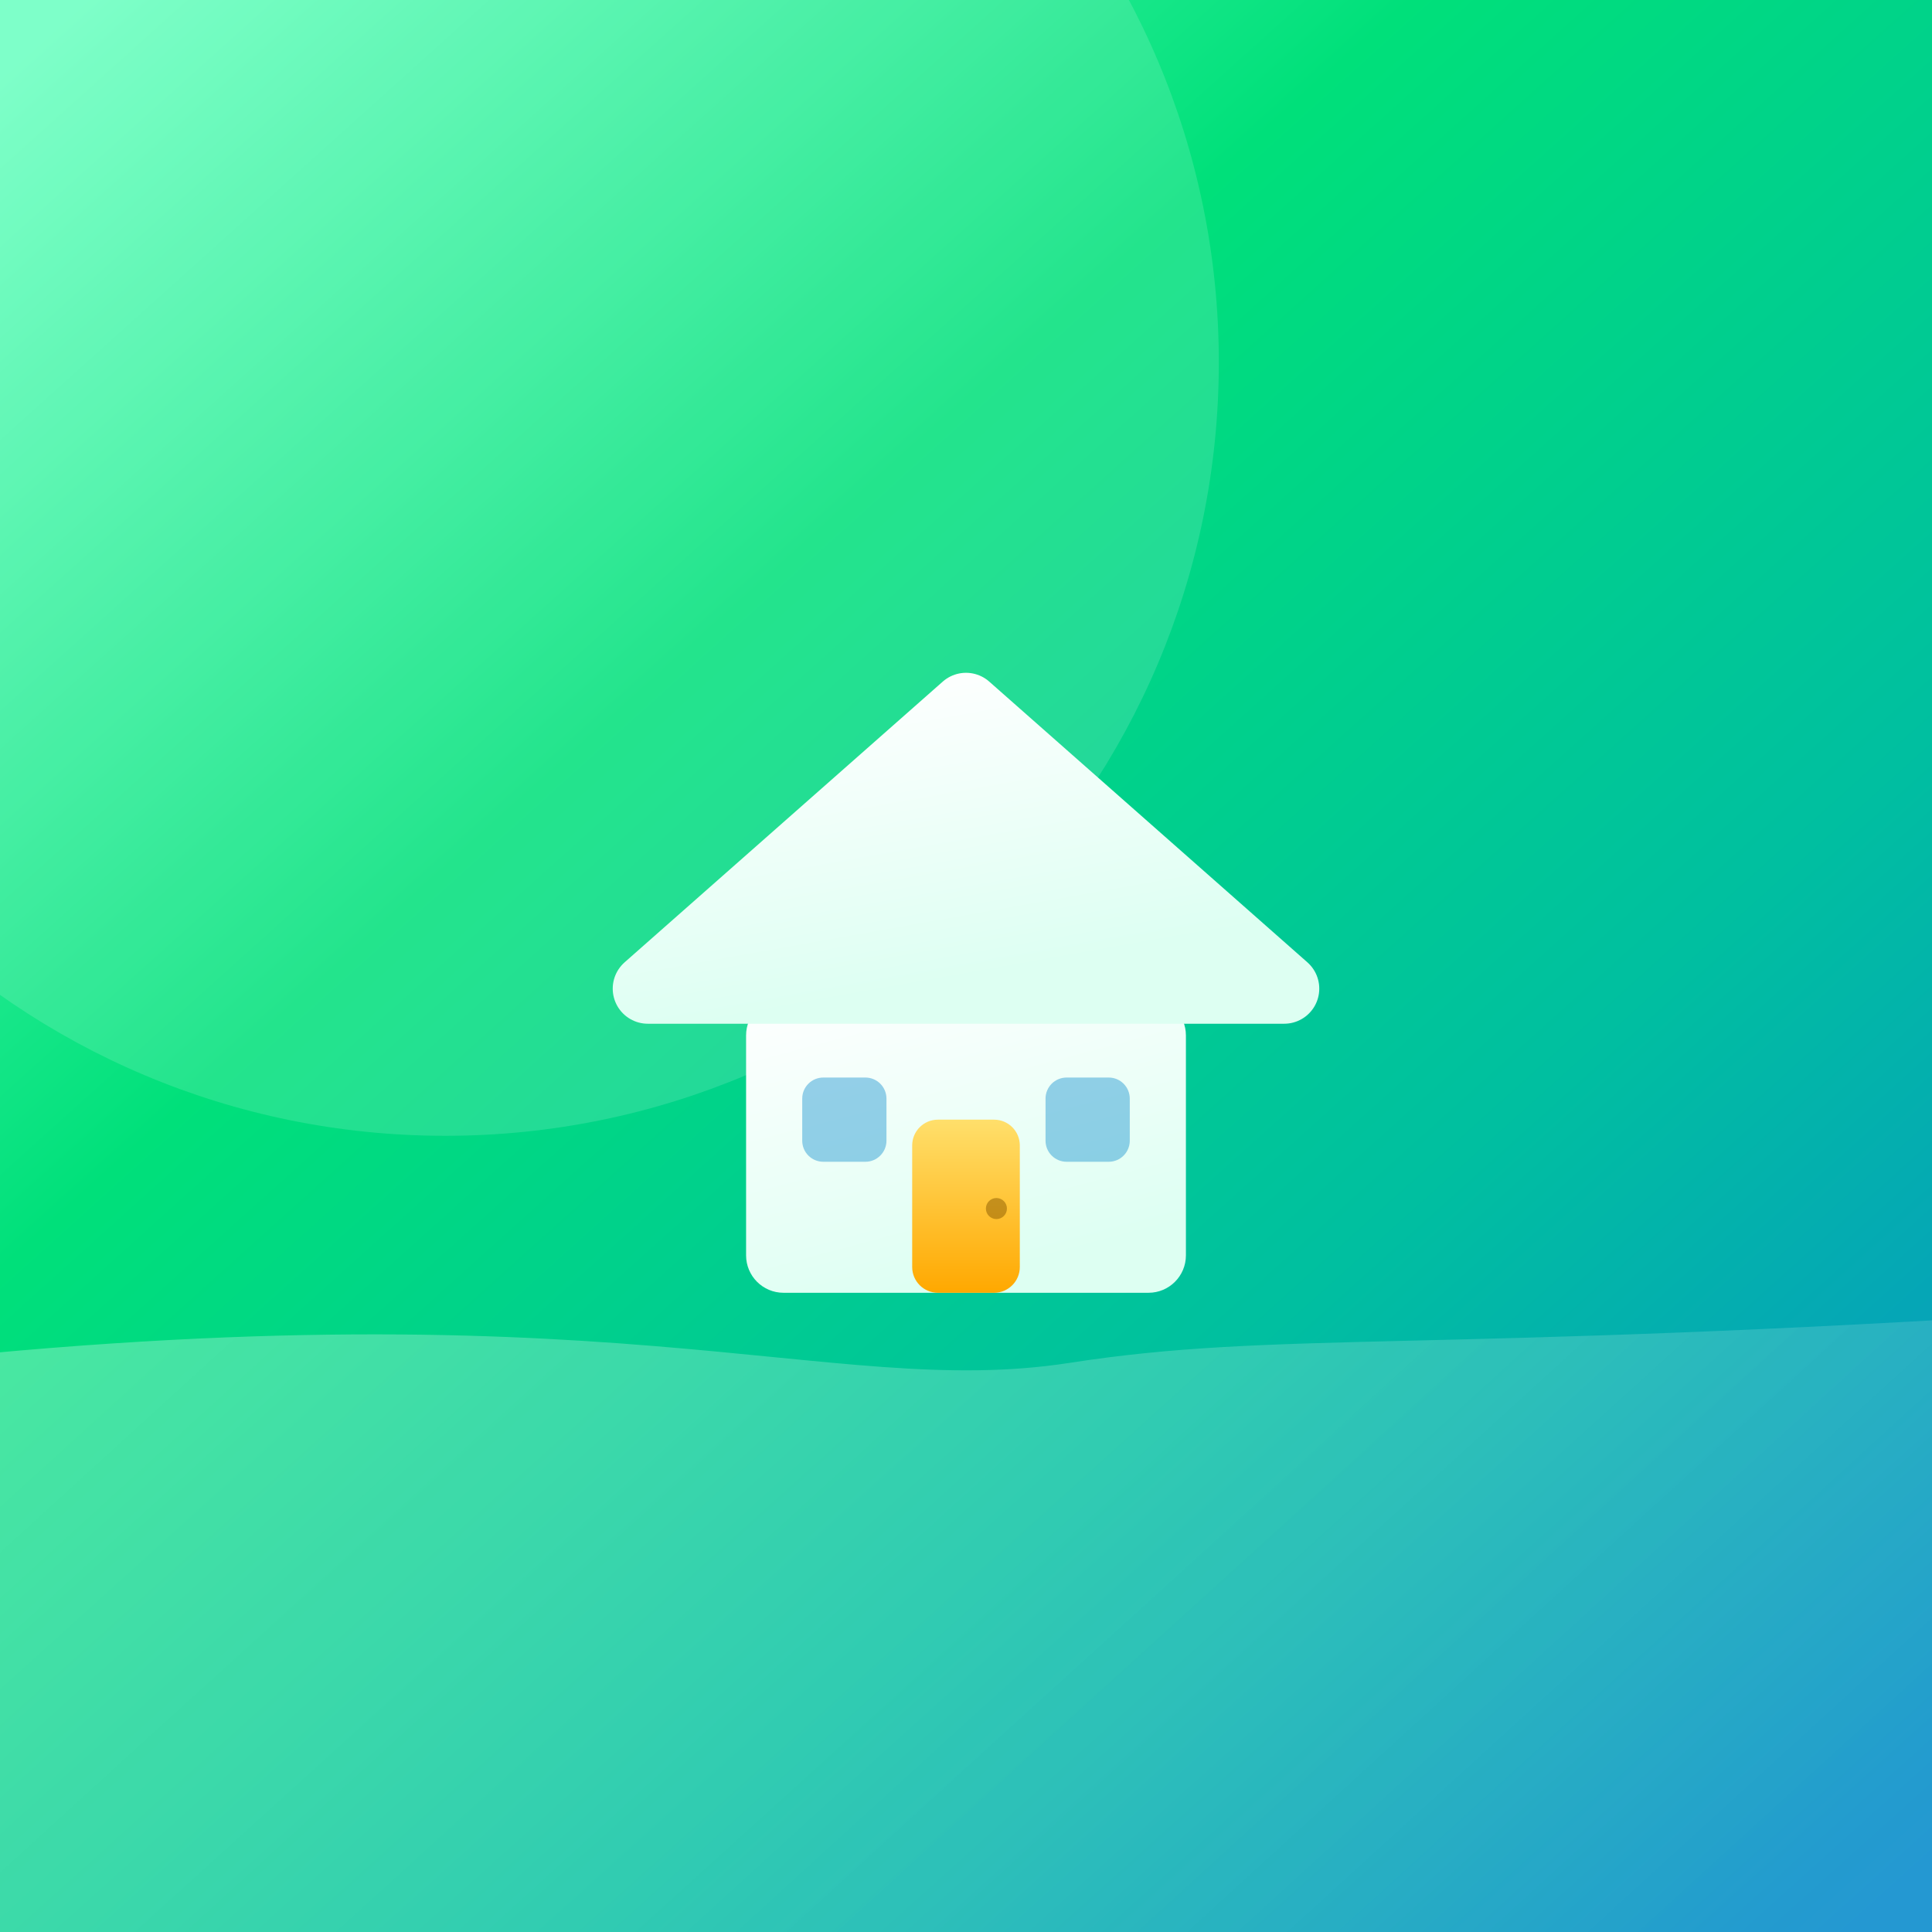
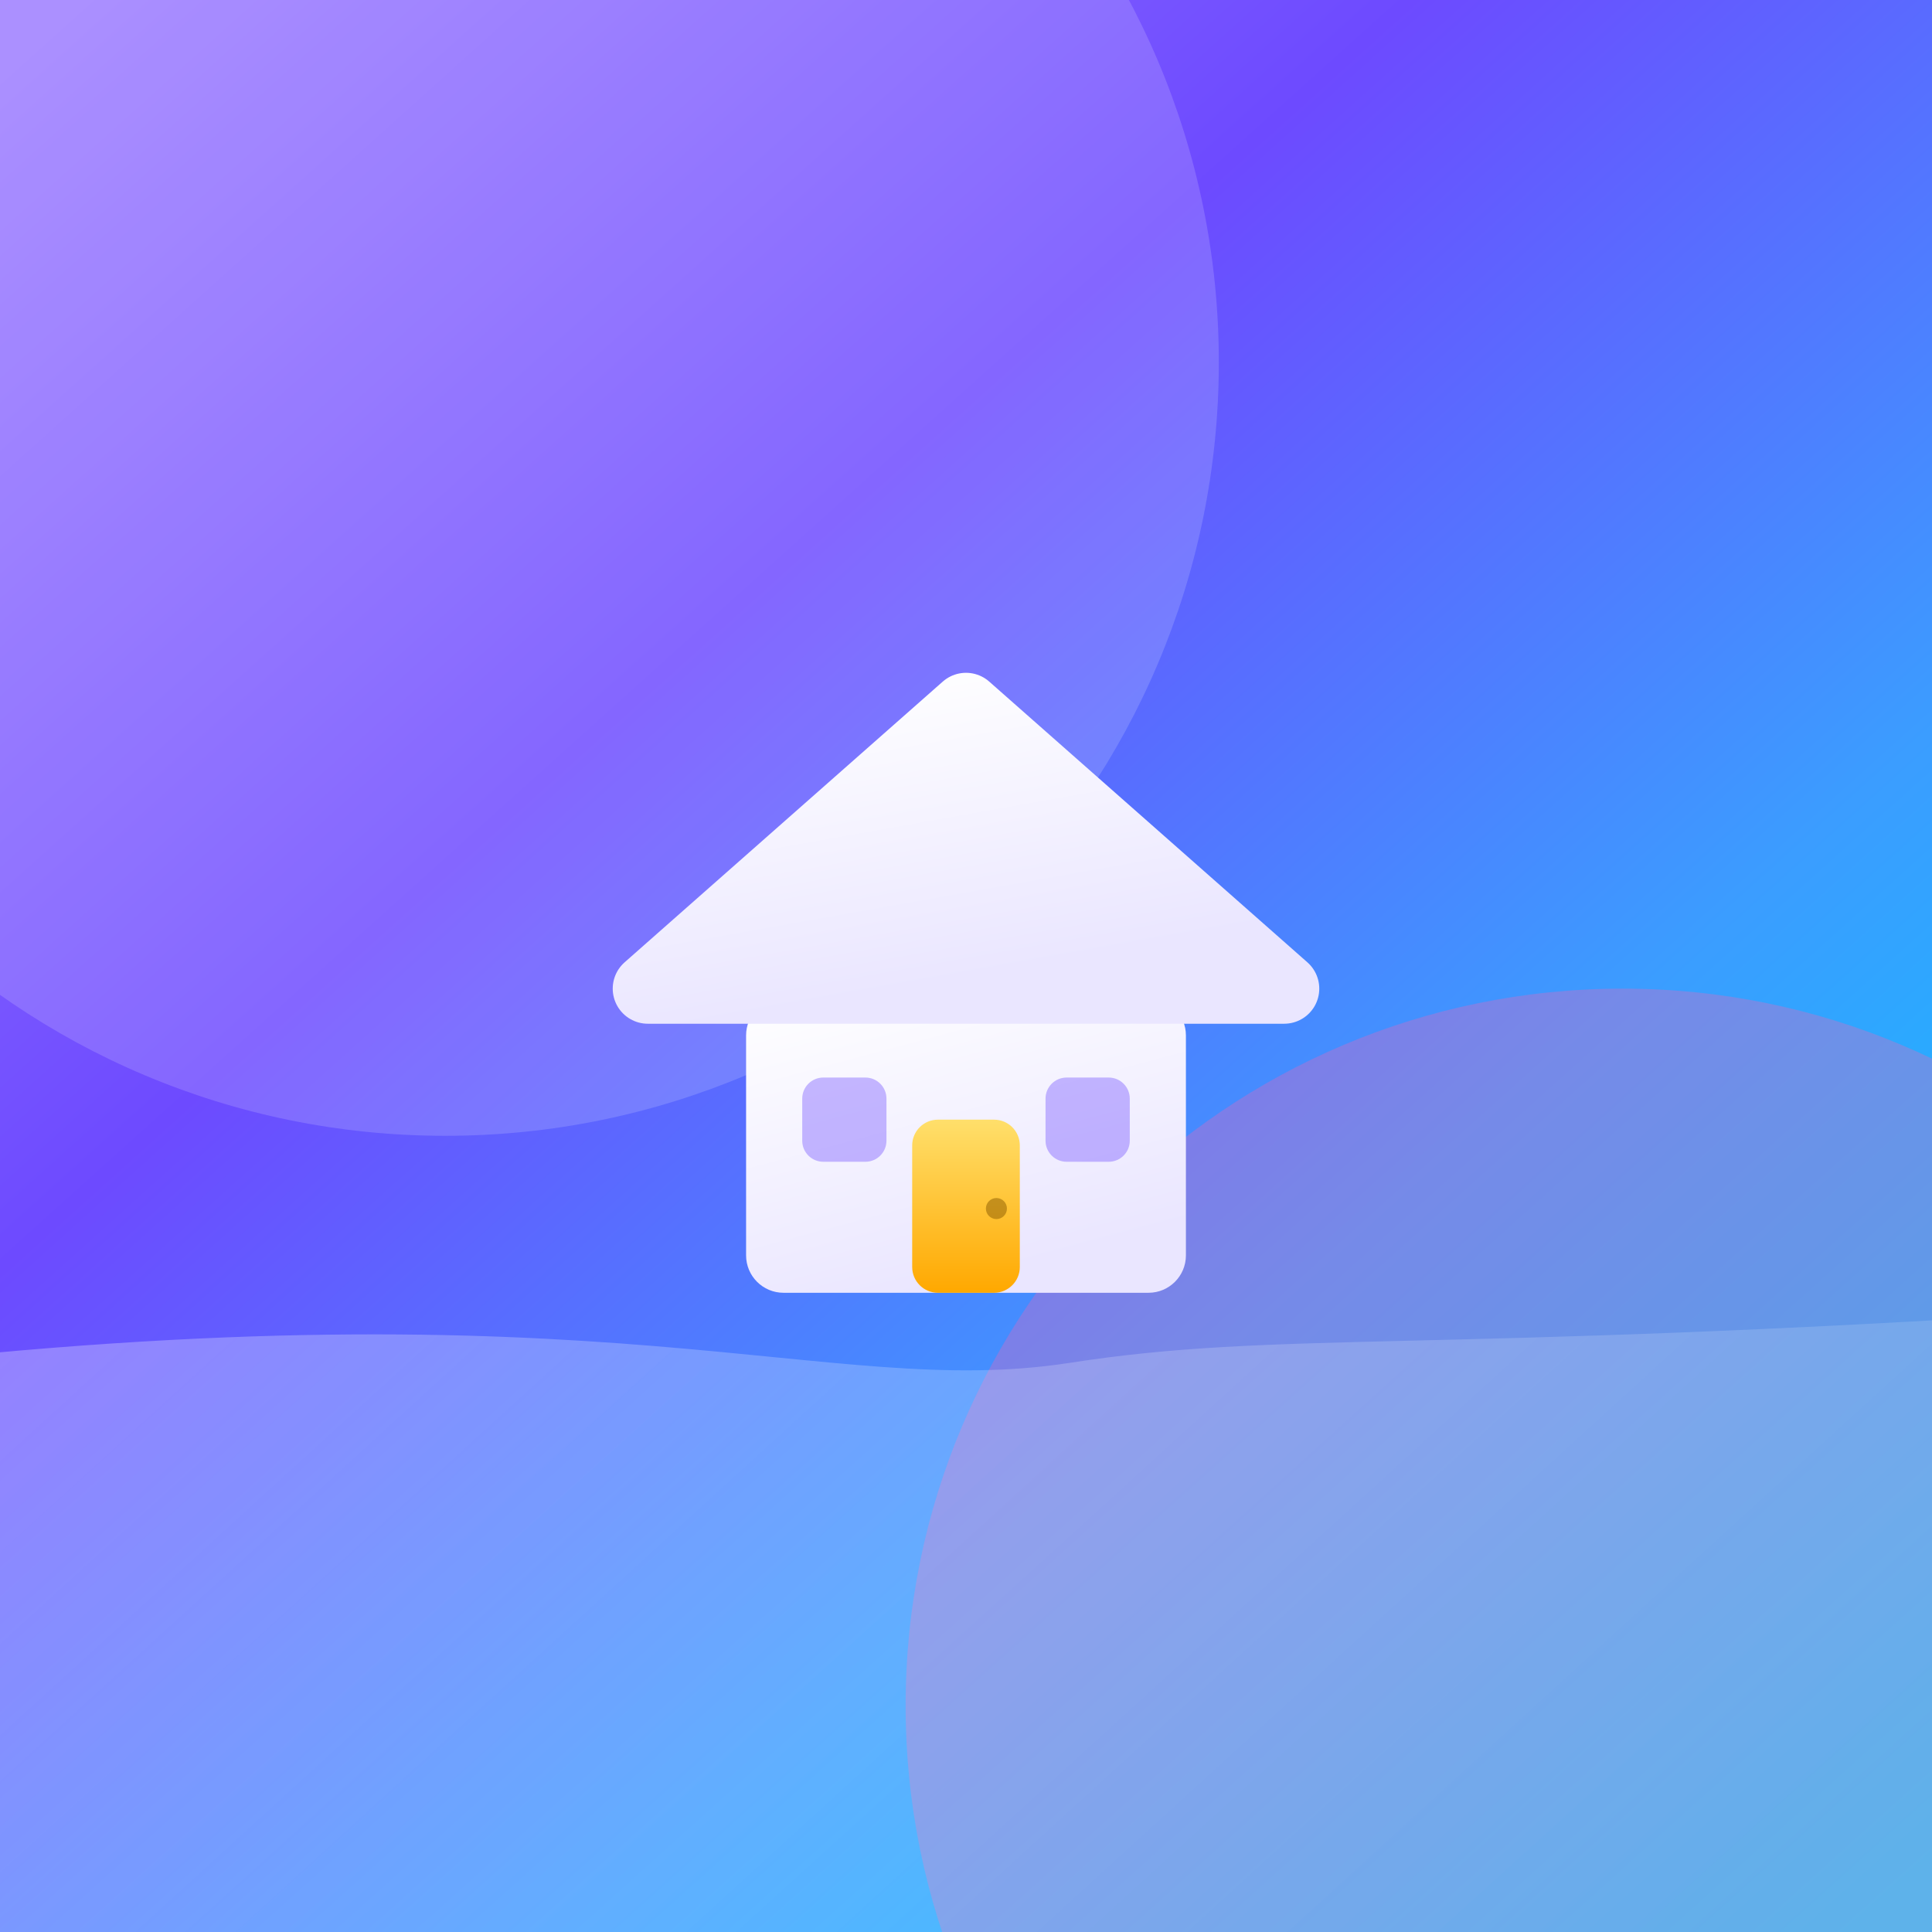
<svg xmlns="http://www.w3.org/2000/svg" viewBox="0 0 512 512" width="512" height="512" role="img" aria-label="4TURA Home">
  <defs>
    <linearGradient id="tile" x1="0.05" y1="0" x2="0.95" y2="1">
-       <stop offset="0%" stop-color="#6affc0" />
-       <stop offset="34%" stop-color="#00e07a" />
-       <stop offset="68%" stop-color="#00bfa0" />
-       <stop offset="100%" stop-color="#0b8ccd" />
+       <stop offset="0%" stop-color="#9b7bff" />
+       <stop offset="34%" stop-color="#6d4aff" />
+       <stop offset="68%" stop-color="#3b9dff" />
+       <stop offset="100%" stop-color="#00c9ff" />
    </linearGradient>
    <linearGradient id="wall" x1="0" y1="0" x2="0.4" y2="1">
      <stop offset="0%" stop-color="#ffffff" />
-       <stop offset="100%" stop-color="#ddfff2" />
+       <stop offset="100%" stop-color="#eae6ff" />
    </linearGradient>
    <linearGradient id="door" x1="0" y1="0" x2="0" y2="1">
      <stop offset="0%" stop-color="#ffdf6b" />
      <stop offset="100%" stop-color="#ffa800" />
    </linearGradient>
    <linearGradient id="hill" x1="0" y1="0" x2="1" y2="0.4">
      <stop offset="0%" stop-color="#ffffff" stop-opacity="0.30" />
      <stop offset="100%" stop-color="#ffffff" stop-opacity="0.10" />
    </linearGradient>
  </defs>
  <rect width="512" height="512" fill="url(#tile)" />
-   <circle cx="118" cy="96" r="205" fill="#ffffff" opacity="0.14" />
+   <circle cx="118" cy="96" r="205" fill="#ffffff" opacity="0.16" />
+   <circle cx="430" cy="452" r="190" fill="#ff5eb1" opacity="0.30" />
  <g transform="translate(256,262) scale(0.62) translate(-256,-262)">
    <path d="M-220 424 C 104 386, 196 438, 300 422 C 390 408, 452 418, 732 400 L 732 742 L -220 742 Z" fill="url(#hill)" />
    <rect x="162" y="266" width="188" height="126" rx="16" fill="url(#wall)" />
    <path d="M256 142 L392 262 L120 262 Z" fill="url(#wall)" stroke="url(#wall)" stroke-width="30" stroke-linejoin="round" />
    <rect x="233" y="318" width="46" height="74" rx="11" fill="url(#door)" />
    <circle cx="269" cy="356" r="4.5" fill="#8a5a00" opacity="0.5" />
-     <rect x="186" y="300" width="36" height="36" rx="9" fill="#0b8ccd" opacity="0.42" />
-     <rect x="290" y="300" width="36" height="36" rx="9" fill="#0b8ccd" opacity="0.42" />
+     <rect x="186" y="300" width="36" height="36" rx="9" fill="#6d4aff" opacity="0.38" />
+     <rect x="290" y="300" width="36" height="36" rx="9" fill="#6d4aff" opacity="0.38" />
  </g>
</svg>
